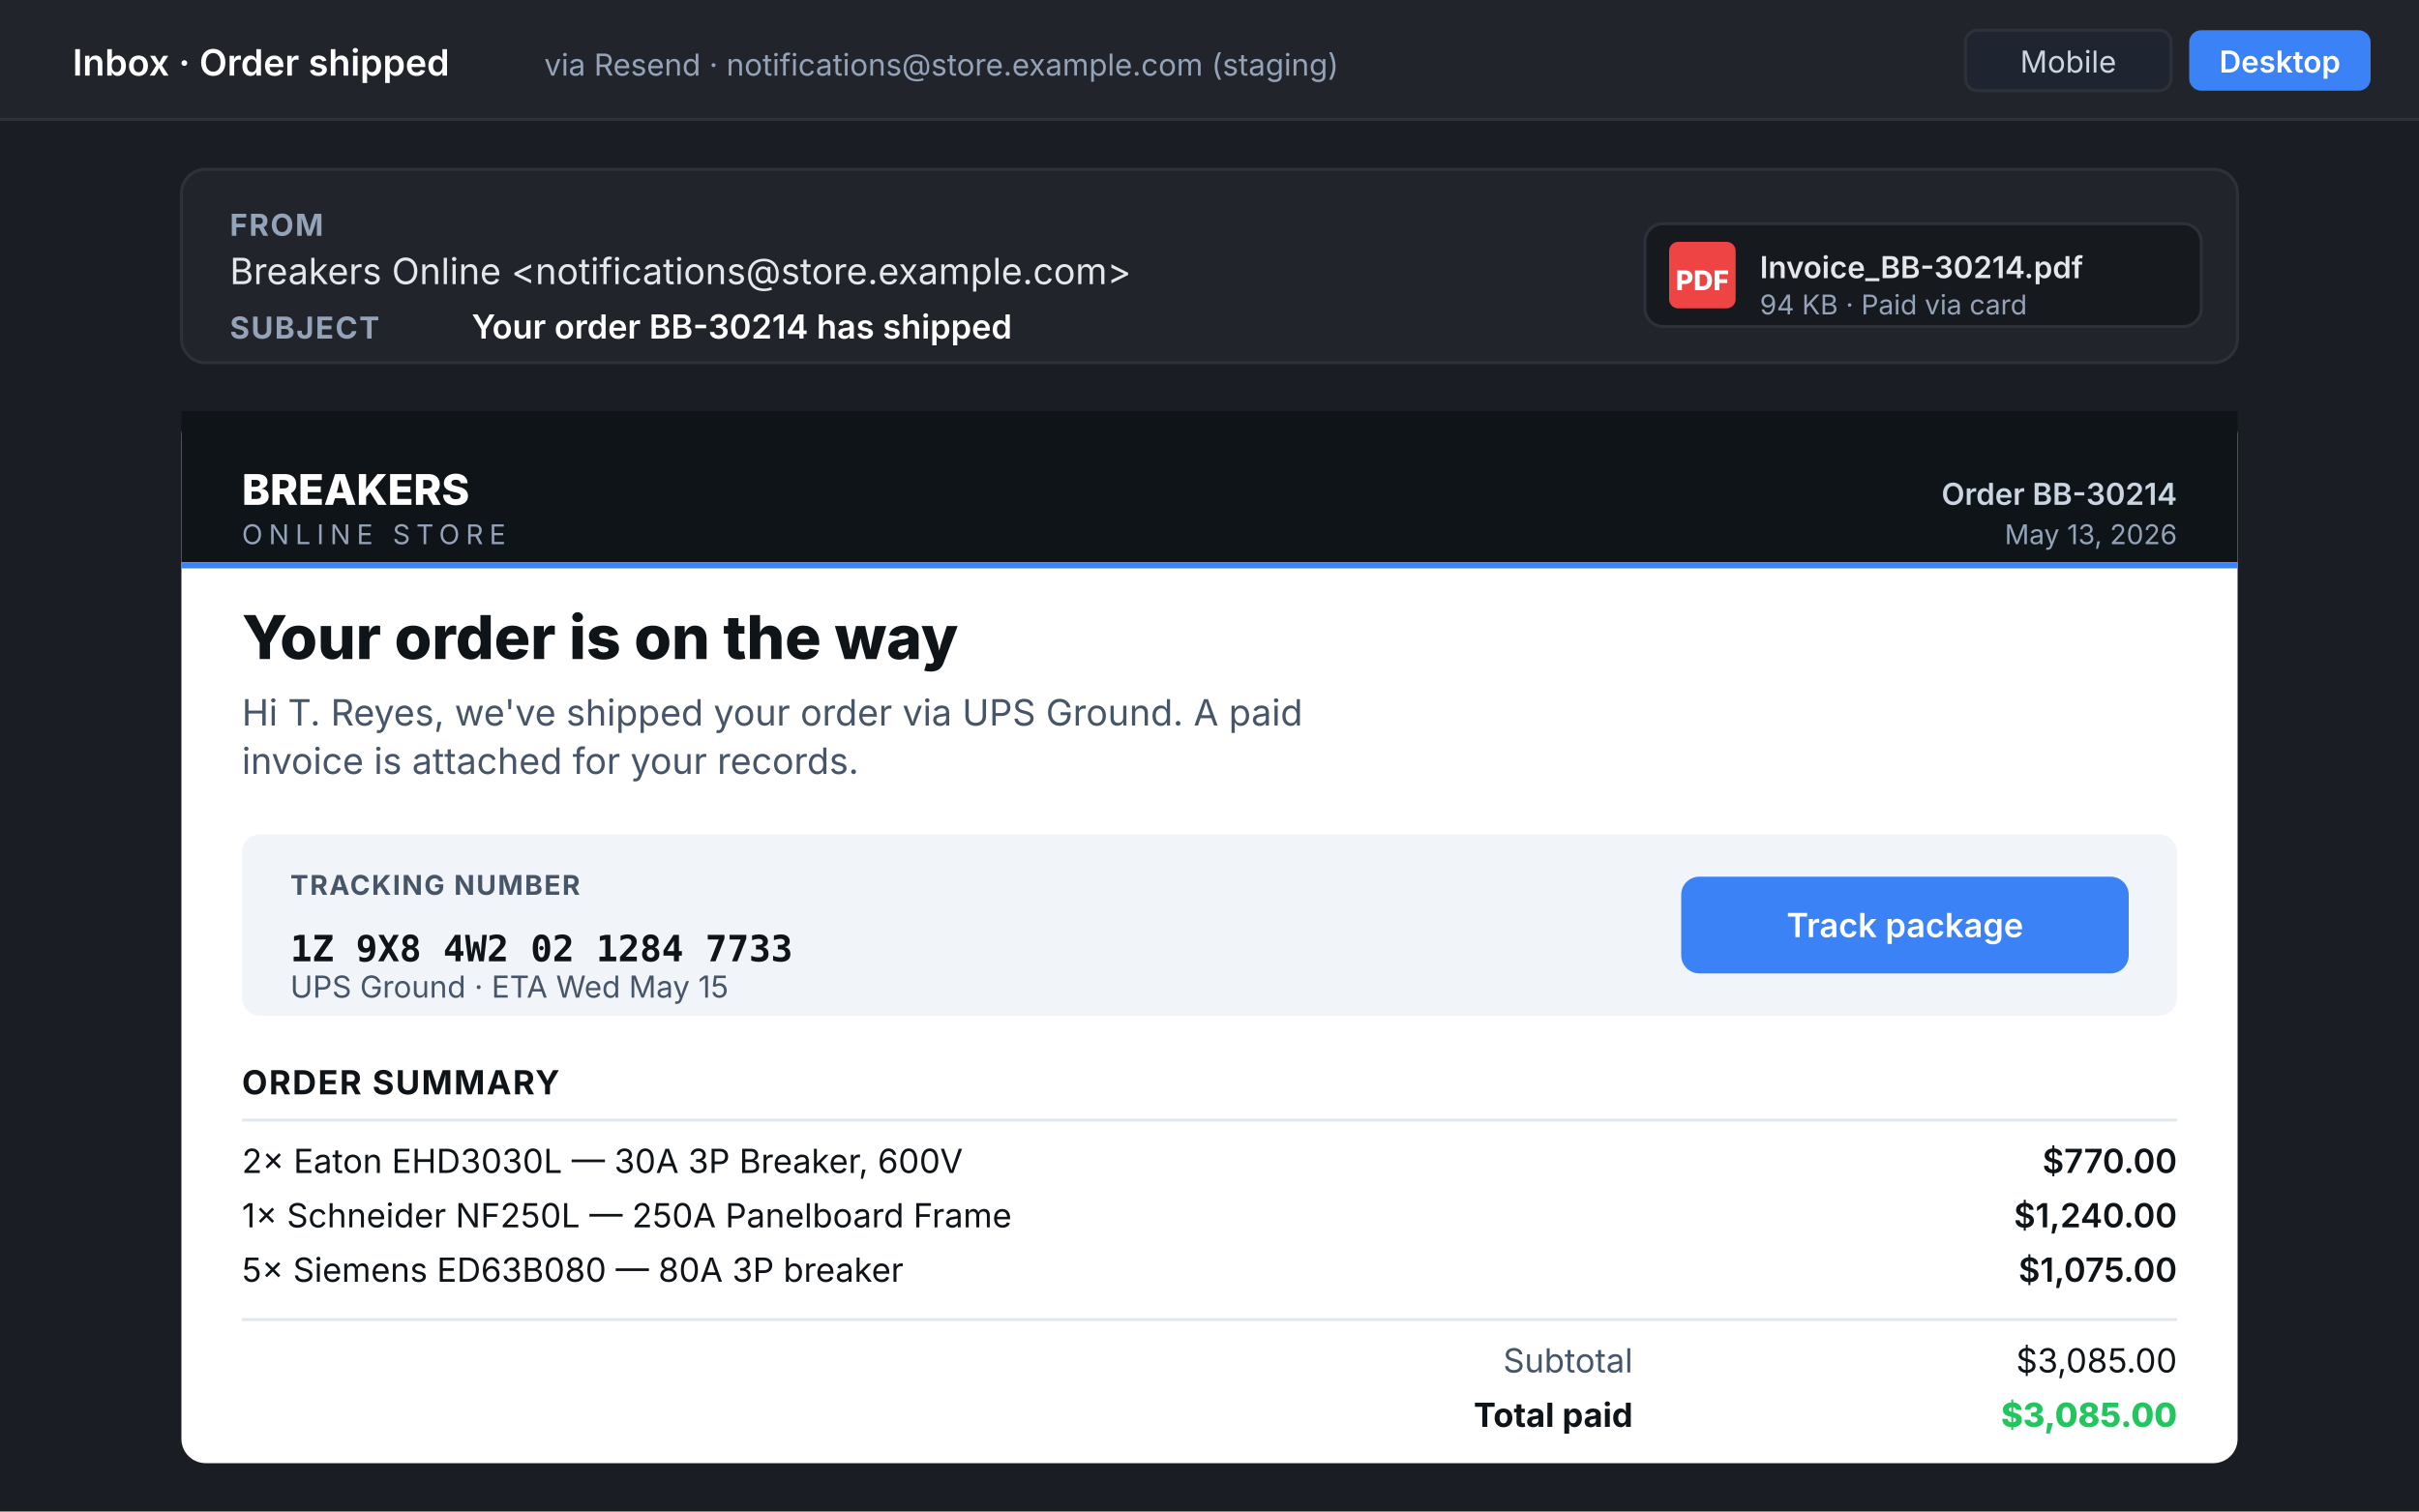
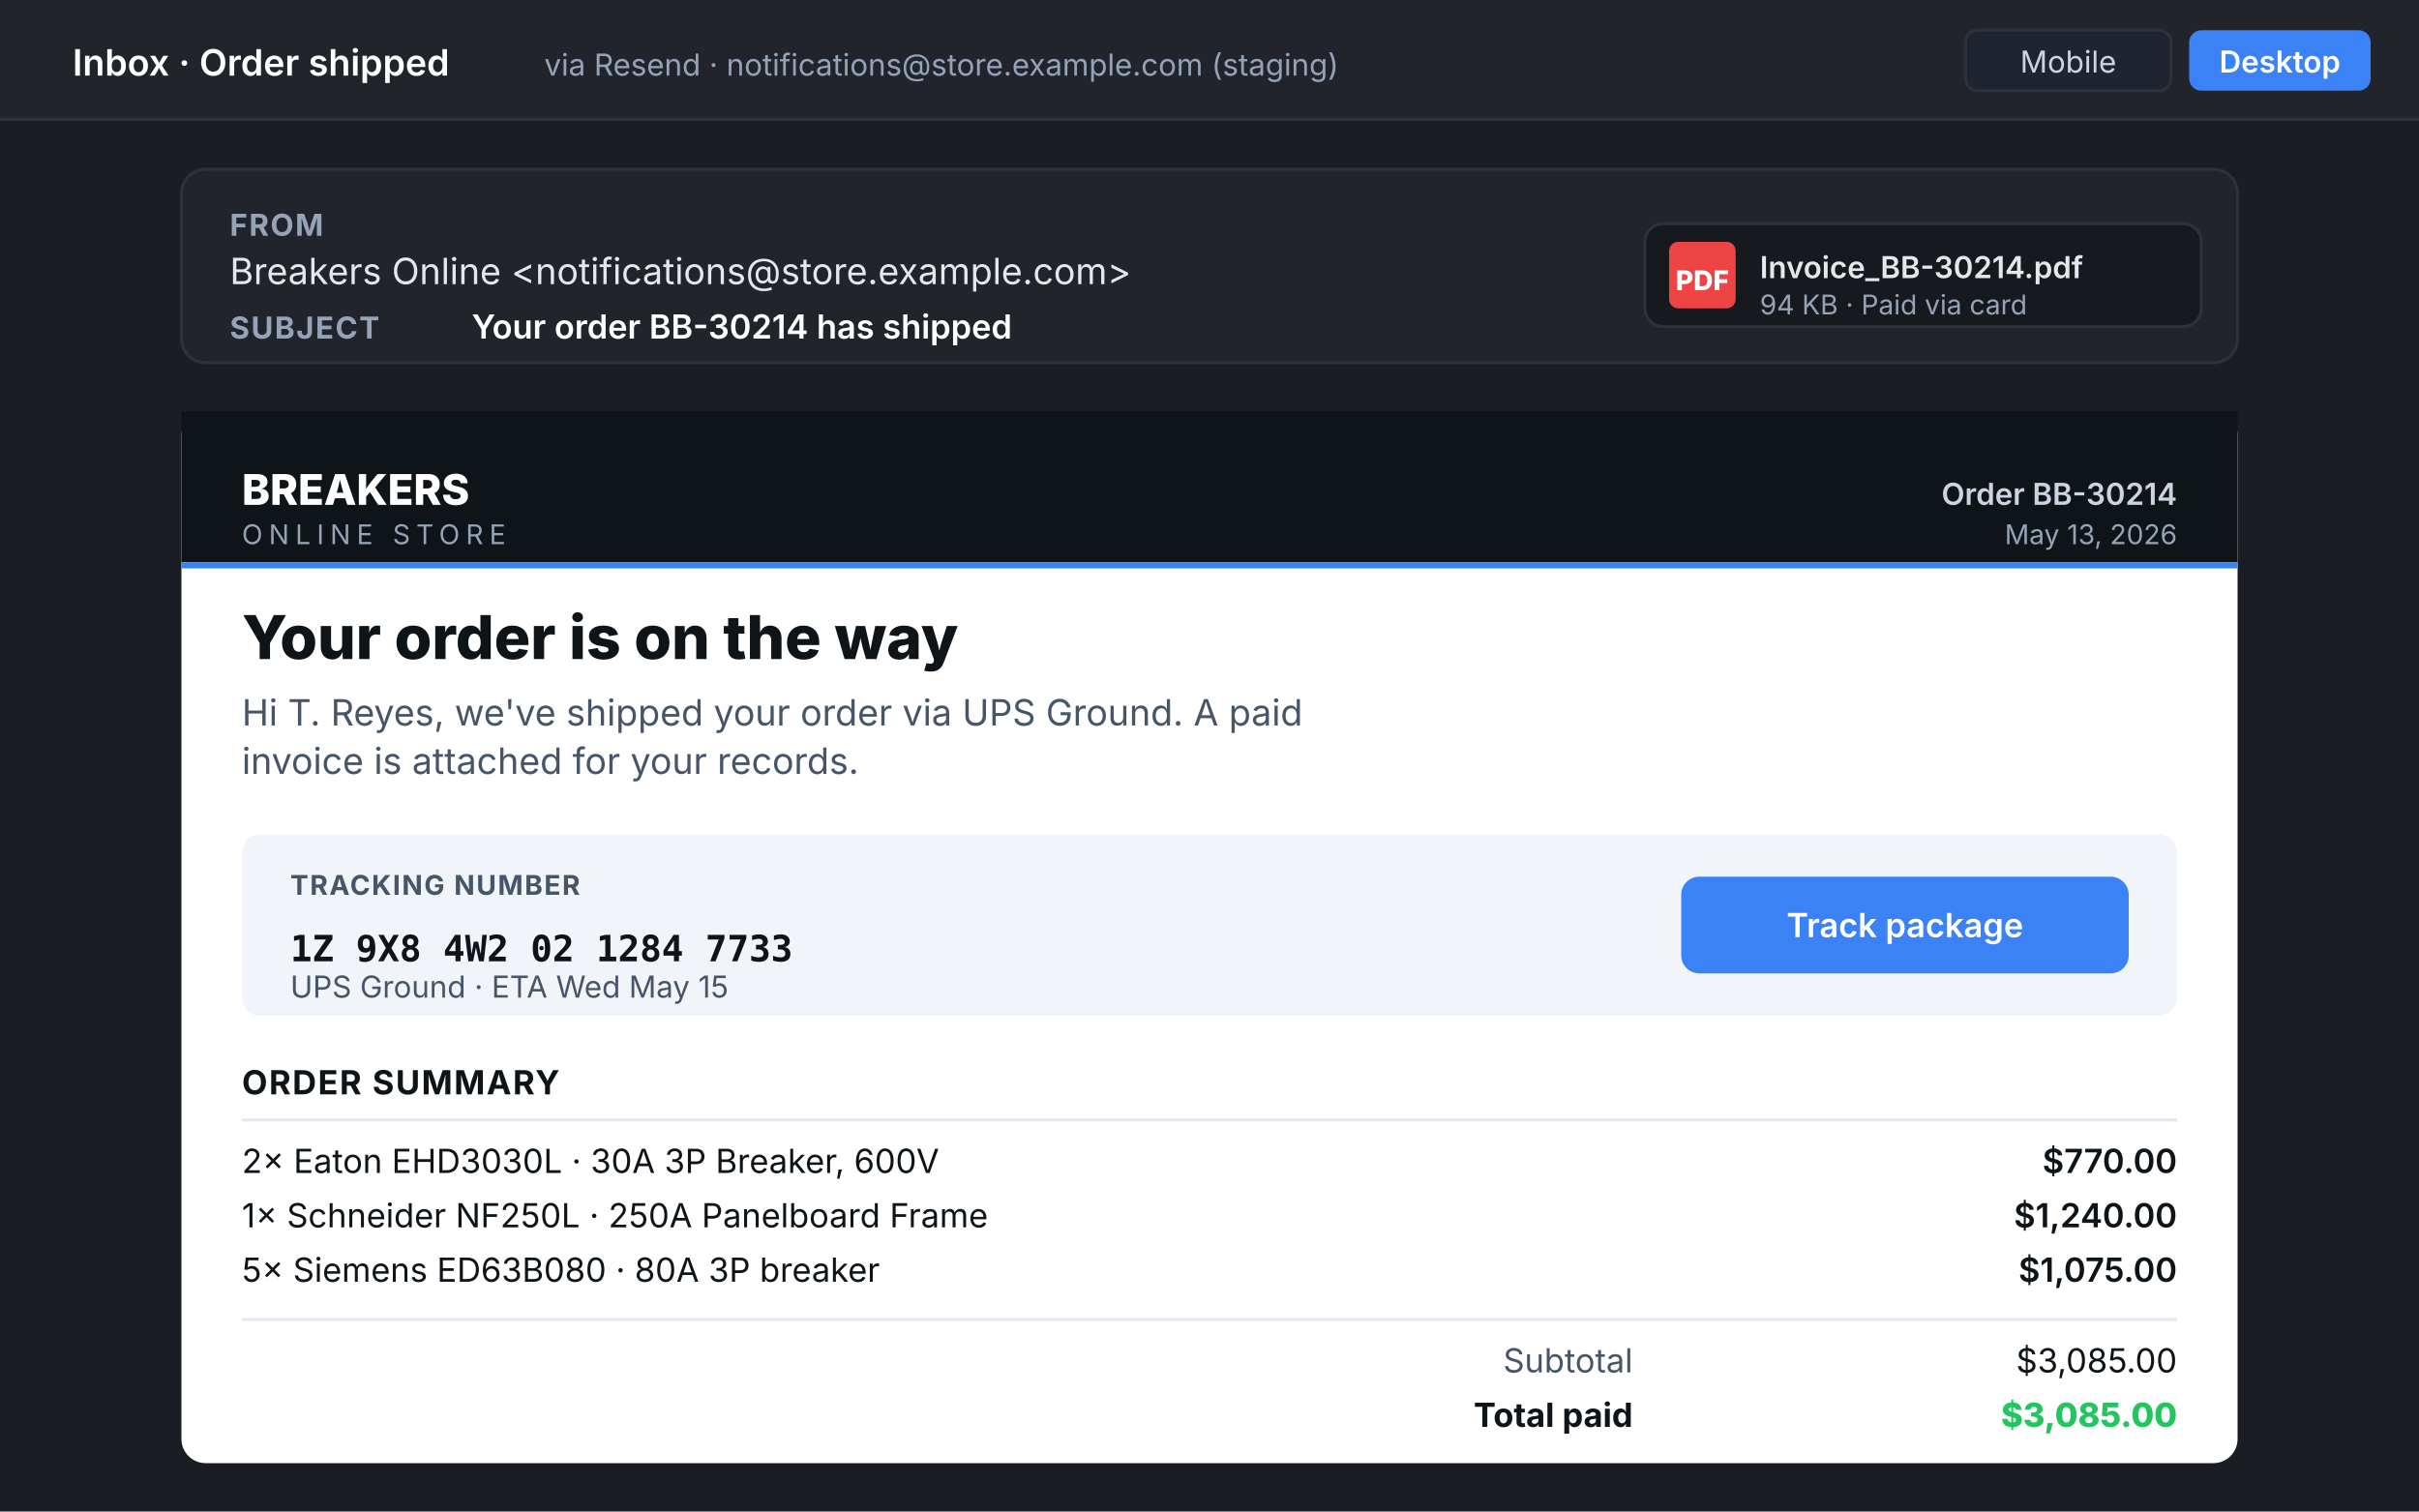
<svg xmlns="http://www.w3.org/2000/svg" viewBox="0 0 800 500">
  <rect width="800" height="500" fill="#1A1D23" />
  <rect width="800" height="40" fill="#21252B" />
  <rect x="0" y="39" width="800" height="1" fill="#2D3139" />
  <text x="24" y="25" font-family="Inter,sans-serif" font-size="12" font-weight="600" fill="#fff">Inbox · Order shipped</text>
  <text x="180" y="25" font-family="Inter,sans-serif" font-size="10" fill="#94A3B8">via Resend · notifications@store.example.com (staging)</text>
  <rect x="650" y="10" width="68" height="20" rx="4" fill="#1E2530" stroke="#2D3139" />
  <text x="684" y="24" text-anchor="middle" font-family="Inter,sans-serif" font-size="10" fill="#CBD5E1">Mobile</text>
  <rect x="724" y="10" width="60" height="20" rx="4" fill="#3B82F6" />
  <text x="754" y="24" text-anchor="middle" font-family="Inter,sans-serif" font-size="10" font-weight="600" fill="#fff">Desktop</text>
  <rect x="60" y="56" width="680" height="64" rx="8" fill="#21252B" stroke="#2D3139" />
  <text x="76" y="78" font-family="Inter,sans-serif" font-size="10" font-weight="700" fill="#94A3B8" letter-spacing="0.5">FROM</text>
  <text x="76" y="94" font-family="Inter,sans-serif" font-size="12" fill="#E5E7EB">Breakers Online &lt;notifications@store.example.com&gt;</text>
  <text x="76" y="112" font-family="Inter,sans-serif" font-size="10" font-weight="700" fill="#94A3B8" letter-spacing="0.5">SUBJECT</text>
  <text x="156" y="112" font-family="Inter,sans-serif" font-size="11" font-weight="600" fill="#fff">Your order BB-30214 has shipped</text>
  <rect x="544" y="74" width="184" height="34" rx="6" fill="#16191E" stroke="#2D3139" />
  <rect x="552" y="80" width="22" height="22" rx="3" fill="#EF4444" />
  <text x="563" y="96" text-anchor="middle" font-family="Inter,sans-serif" font-size="9" font-weight="800" fill="#fff">PDF</text>
  <text x="582" y="92" font-family="Inter,sans-serif" font-size="10" font-weight="600" fill="#E5E7EB">Invoice_BB-30214.pdf</text>
  <text x="582" y="104" font-family="Inter,sans-serif" font-size="9" fill="#94A3B8">94 KB · Paid via card</text>
  <rect x="60" y="136" width="680" height="348" rx="8" fill="#ffffff" />
  <rect x="60" y="136" width="680" height="50" fill="#0F1419" />
  <rect x="60" y="186" width="680" height="2" fill="#3B82F6" />
  <text x="80" y="167" font-family="Inter,sans-serif" font-size="14" font-weight="800" fill="#fff">BREAKERS</text>
  <text x="80" y="180" font-family="Inter,sans-serif" font-size="9" fill="#94A3B8" letter-spacing="2">ONLINE STORE</text>
  <text x="720" y="167" text-anchor="end" font-family="Inter,sans-serif" font-size="10" font-weight="600" fill="#CBD5E1">Order BB-30214</text>
  <text x="720" y="180" text-anchor="end" font-family="Inter,sans-serif" font-size="9" fill="#94A3B8">May 13, 2026</text>
  <text x="80" y="218" font-family="Inter,sans-serif" font-size="20" font-weight="800" fill="#0F1419">Your order is on the way</text>
  <text x="80" y="240" font-family="Inter,sans-serif" font-size="12" fill="#475569">Hi T. Reyes, we've shipped your order via UPS Ground. A paid</text>
  <text x="80" y="256" font-family="Inter,sans-serif" font-size="12" fill="#475569">invoice is attached for your records.</text>
  <rect x="80" y="276" width="640" height="60" rx="6" fill="#F1F5F9" />
  <text x="96" y="296" font-family="Inter,sans-serif" font-size="9" font-weight="700" fill="#475569" letter-spacing="0.5">TRACKING NUMBER</text>
  <text x="96" y="318" font-family="JetBrains Mono,monospace" font-size="12" font-weight="700" fill="#0F1419">1Z 9X8 4W2 02 1284 7733</text>
  <text x="96" y="330" font-family="Inter,sans-serif" font-size="10" fill="#475569">UPS Ground · ETA Wed May 15</text>
  <rect x="556" y="290" width="148" height="32" rx="6" fill="#3B82F6" />
  <text x="630" y="310" text-anchor="middle" font-family="Inter,sans-serif" font-size="11" font-weight="600" fill="#fff">Track package</text>
  <text x="80" y="362" font-family="Inter,sans-serif" font-size="11" font-weight="700" fill="#0F1419" letter-spacing="0.5">ORDER SUMMARY</text>
  <rect x="80" y="370" width="640" height="1" fill="#E2E8F0" />
  <g font-family="Inter,sans-serif" font-size="11" fill="#0F1419">
-     <text x="80" y="388">2× Eaton EHD3030L — 30A 3P Breaker, 600V</text>
+     <text x="80" y="388">2× Eaton EHD3030L · 30A 3P Breaker, 600V</text>
    <text x="720" y="388" text-anchor="end" font-weight="600">$770.00</text>
-     <text x="80" y="406">1× Schneider NF250L — 250A Panelboard Frame</text>
+     <text x="80" y="406">1× Schneider NF250L · 250A Panelboard Frame</text>
    <text x="720" y="406" text-anchor="end" font-weight="600">$1,240.00</text>
-     <text x="80" y="424">5× Siemens ED63B080 — 80A 3P breaker</text>
+     <text x="80" y="424">5× Siemens ED63B080 · 80A 3P breaker</text>
    <text x="720" y="424" text-anchor="end" font-weight="600">$1,075.00</text>
  </g>
  <rect x="80" y="436" width="640" height="1" fill="#E2E8F0" />
  <text x="540" y="454" text-anchor="end" font-family="Inter,sans-serif" font-size="11" fill="#475569">Subtotal</text>
  <text x="720" y="454" text-anchor="end" font-family="Inter,sans-serif" font-size="11" fill="#0F1419">$3,085.00</text>
  <text x="540" y="472" text-anchor="end" font-family="Inter,sans-serif" font-size="11" font-weight="700" fill="#0F1419">Total paid</text>
  <text x="720" y="472" text-anchor="end" font-family="Inter,sans-serif" font-size="11" font-weight="800" fill="#22C55E">$3,085.00</text>
</svg>
